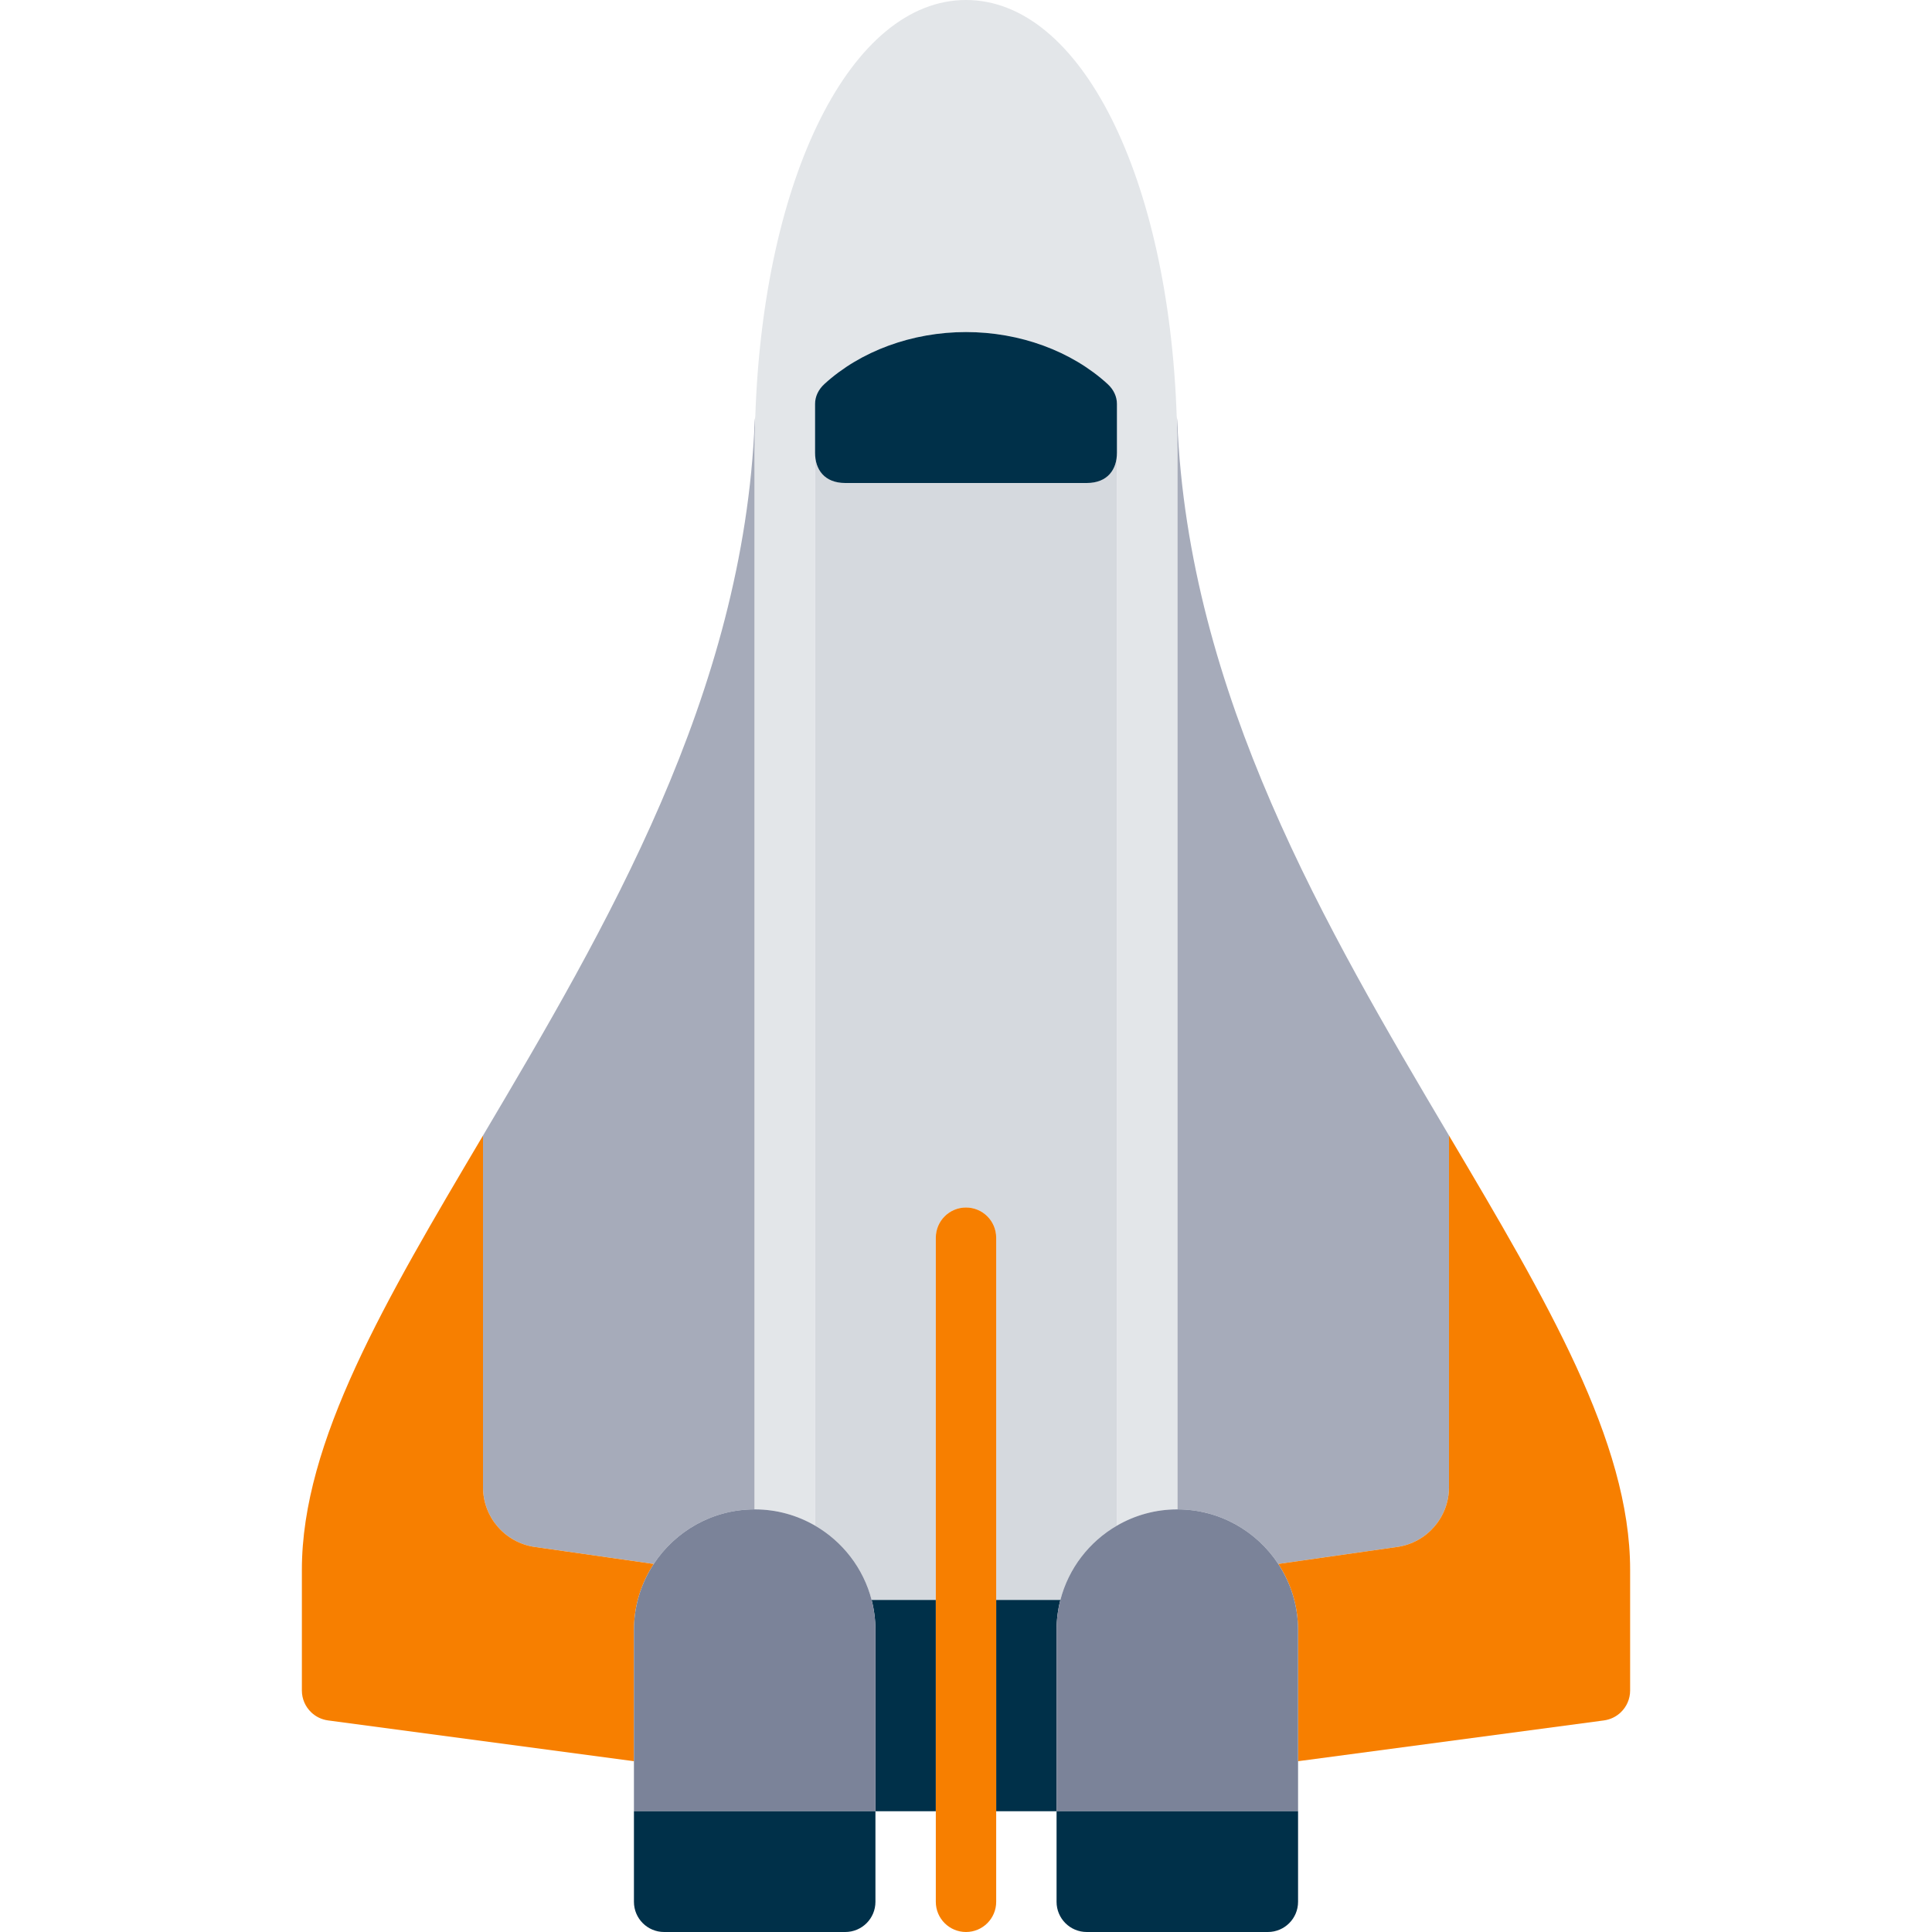
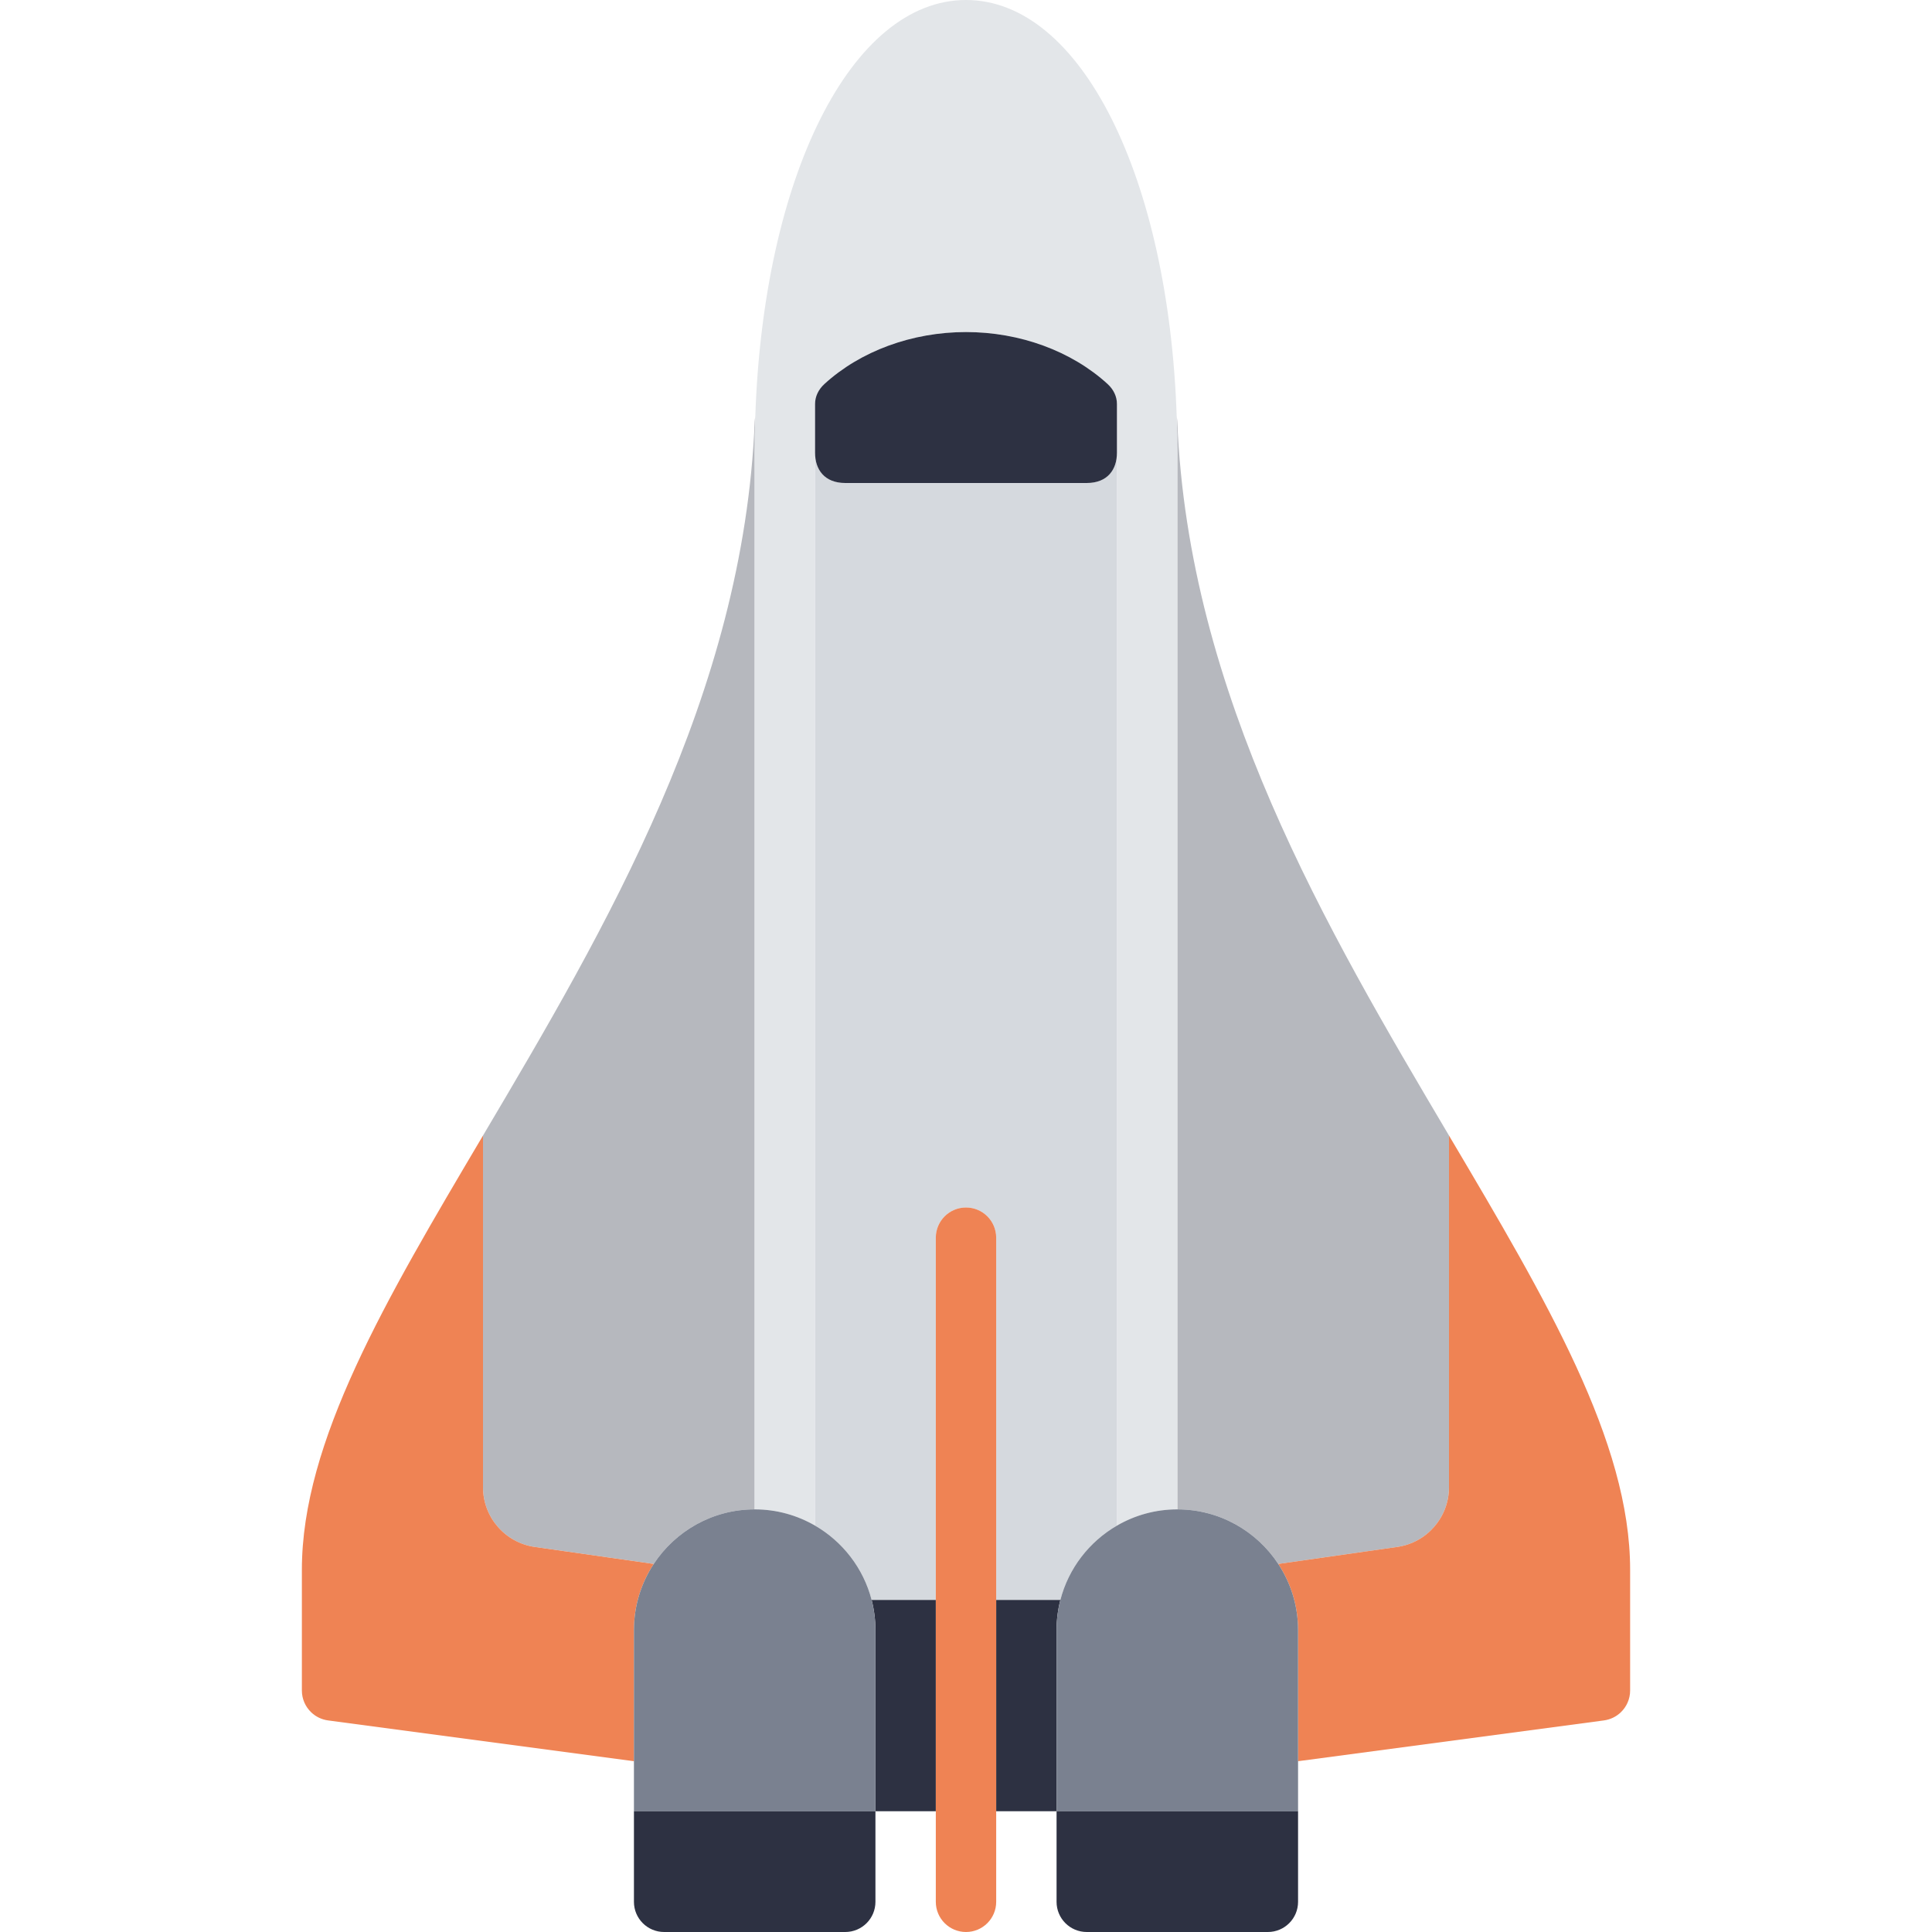
<svg xmlns="http://www.w3.org/2000/svg" version="1.1" id="Capa_1" x="0px" y="0px" viewBox="0 0 512 512" style="enable-background:new 0 0 512 512;" xml:space="preserve" width="512px" height="512px" class="">
  <g>
    <g>
-       <path style="fill:#A6ABBA" d="M141.737,409.962l31.514,4.502C178.976,405.761,188.824,400,200,400V120   c0-3.228,0.054-6.418,0.159-9.567c-0.081,0.405-0.134,0.82-0.152,1.243c-2.931,72.392-39.581,134.471-72.008,189.258v93.189   C128,402.085,133.855,408.835,141.737,409.962z" data-original="#B6B8BE" class="" data-old_color="#A0AAC3" />
-       <path style="fill:#A6ABBA" d="M80,448c0,2.254,0.939,4.313,2.469,5.778c-1.53-1.465-2.469-3.525-2.469-5.782V448z" data-original="#B6B8BE" class="" data-old_color="#A0AAC3" />
-       <path style="fill:#F77F00" d="M173.251,414.464l-31.514-4.502c-7.882-1.126-13.737-7.877-13.737-15.839v-93.189l0,0   c-0.067,0.114-0.136,0.23-0.203,0.344C102.148,344.613,80,382.043,80,416v31.997c0,2.256,0.939,4.316,2.469,5.782   c1.19,1.14,2.737,1.919,4.476,2.151L168,466.736V432C168,425.529,169.936,419.504,173.251,414.464z" data-original="#FF4F19" class="" data-old_color="#FF4F19" />
-       <path style="fill:#A6ABBA" d="M432,448v-0.003c0,2.256-0.939,4.316-2.469,5.782C431.06,452.313,432,450.254,432,448z" data-original="#B6B8BE" class="" data-old_color="#A0AAC3" />
-       <path style="fill:#A6ABBA" d="M312,400c11.176,0,21.024,5.761,26.749,14.464l31.514-4.502c7.882-1.126,13.737-7.877,13.737-15.839   v-93.189c-32.427-54.787-69.076-116.866-72.008-189.258c-0.017-0.423-0.071-0.838-0.152-1.243c0.106,3.149,0.159,6.339,0.159,9.567   V400z" data-original="#B6B8BE" class="" data-old_color="#A0AAC3" />
-       <path style="fill:#F77F00" d="M384.203,301.277c-0.067-0.114-0.136-0.23-0.203-0.344l0,0v93.189   c0,7.962-5.855,14.713-13.737,15.839l-31.514,4.502C342.064,419.504,344,425.529,344,432v34.736l81.055-10.807   c1.74-0.232,3.286-1.012,4.476-2.151c1.53-1.465,2.469-3.525,2.469-5.782V416C432,382.043,409.851,344.613,384.203,301.277z" data-original="#FF4F19" class="" data-old_color="#FF4F19" />
-       <path style="fill:#E3E6E9" d="M200,400c5.827,0,11.29,1.572,16,4.304V120v-12.965c0-1.938,0.879-3.809,2.471-5.266   C228.041,93.02,241.722,88,256,88s27.959,5.02,37.529,13.77c1.592,1.457,2.471,3.328,2.471,5.266V120v284.304   c4.71-2.732,10.173-4.304,16-4.304V120c0-3.228-0.054-6.418-0.159-9.567C309.71,46.836,286.415,0,256,0   s-53.71,46.836-55.841,110.433C200.054,113.582,200,116.772,200,120V400z" data-original="#E3E6E9" class="" />
-       <path style="fill:#D5D9DE" d="M288,128h-64c-5.527,0-8-3.582-8-8v284.304c7.323,4.247,12.821,11.306,14.988,19.696H248v-96   c0-4.418,3.578-8,8-8s8,3.582,8,8v96h17.012c2.167-8.39,7.664-15.449,14.988-19.696V120C296,124.418,293.527,128,288,128z" data-original="#D5D9DE" class="" />
-       <path style="fill:#003049" d="M281.012,424H264v56h16v-48C280,429.238,280.352,426.558,281.012,424z" data-original="#5C546A" class="" data-old_color="#5C546A" />
-       <path style="fill:#003049" d="M230.987,424c0.661,2.558,1.012,5.238,1.012,8v48h16v-56H230.987z" data-original="#5C546A" class="" data-old_color="#5C546A" />
-       <path style="fill:#7B8399" d="M230.987,424c-2.167-8.39-7.664-15.449-14.988-19.696c-4.71-2.732-10.173-4.304-16-4.304   c-11.176,0-21.024,5.761-26.749,14.464C169.936,419.504,168,425.529,168,432v34.736V480h40h16h8v-48   C232,429.238,231.648,426.558,230.987,424z" data-original="#888693" class="" data-old_color="#0044FF" />
-       <path style="fill:#F77F00" d="M264,328c0-4.418-3.578-8-8-8s-8,3.582-8,8v96v56v24c0,4.418,3.578,8,8,8s8-3.582,8-8v-24v-56V328z" data-original="#E5001E" class="active-path" data-old_color="#D62828" />
-       <path style="fill:#003049" d="M224,128h64c5.527,0,8-3.582,8-8v-12.965c0-1.938-0.879-3.809-2.471-5.266   C283.959,93.02,270.277,88,256,88s-27.959,5.02-37.529,13.77c-1.592,1.457-2.471,3.328-2.471,5.266V120   C216,124.418,218.472,128,224,128z" data-original="#5C546A" class="" data-old_color="#5C546A" />
-       <path style="fill:#003049" d="M208,480h-40v24c0,4.418,3.578,8,8,8h48c4.422,0,8-3.582,8-8v-24h-8H208z" data-original="#5C546A" class="" data-old_color="#5C546A" />
-       <path style="fill:#7B8399" d="M344,432c0-6.471-1.936-12.496-5.251-17.536C333.024,405.761,323.176,400,312,400   c-5.827,0-11.29,1.572-16,4.304c-7.323,4.247-12.821,11.306-14.988,19.696c-0.661,2.558-1.012,5.238-1.012,8v48h8h16h40v-13.263   V432z" data-original="#888693" class="" data-old_color="#0044FF" />
-       <path style="fill:#003049" d="M288,480h-8v24c0,4.418,3.578,8,8,8h48c4.422,0,8-3.582,8-8v-24h-40H288z" data-original="#5C546A" class="" data-old_color="#5C546A" />
+       <path style="fill:#B6B8BE" d="M141.737,409.962l31.514,4.502C178.976,405.761,188.824,400,200,400V120   c0-3.228,0.054-6.418,0.159-9.567c-0.081,0.405-0.134,0.82-0.152,1.243c-2.931,72.392-39.581,134.471-72.008,189.258v93.189   C128,402.085,133.855,408.835,141.737,409.962z" data-original="#B6B8BE" class="active-path" data-old_color="#BFC0C0" />
+       <path style="fill:#B6B8BE" d="M80,448c0,2.254,0.939,4.313,2.469,5.778c-1.53-1.465-2.469-3.525-2.469-5.782V448z" data-original="#B6B8BE" class="active-path" data-old_color="#BFC0C0" />
+       <path style="fill:#EF8354" d="M173.251,414.464l-31.514-4.502c-7.882-1.126-13.737-7.877-13.737-15.839v-93.189l0,0   c-0.067,0.114-0.136,0.23-0.203,0.344C102.148,344.613,80,382.043,80,416v31.997c0,2.256,0.939,4.316,2.469,5.782   c1.19,1.14,2.737,1.919,4.476,2.151L168,466.736V432C168,425.529,169.936,419.504,173.251,414.464z" data-original="#FF4F19" class="" data-old_color="#ef8354" />
+       <path style="fill:#B6B8BE" d="M432,448v-0.003c0,2.256-0.939,4.316-2.469,5.782C431.06,452.313,432,450.254,432,448z" data-original="#B6B8BE" class="active-path" data-old_color="#BFC0C0" />
+       <path style="fill:#B6B8BE" d="M312,400c11.176,0,21.024,5.761,26.749,14.464l31.514-4.502c7.882-1.126,13.737-7.877,13.737-15.839   v-93.189c-32.427-54.787-69.076-116.866-72.008-189.258c-0.017-0.423-0.071-0.838-0.152-1.243c0.106,3.149,0.159,6.339,0.159,9.567   V400z" data-original="#B6B8BE" class="active-path" data-old_color="#BFC0C0" />
+       <path style="fill:#EF8354" d="M384.203,301.277c-0.067-0.114-0.136-0.23-0.203-0.344l0,0v93.189   c0,7.962-5.855,14.713-13.737,15.839l-31.514,4.502C342.064,419.504,344,425.529,344,432v34.736l81.055-10.807   c1.74-0.232,3.286-1.012,4.476-2.151c1.53-1.465,2.469-3.525,2.469-5.782V416C432,382.043,409.851,344.613,384.203,301.277z" data-original="#FF4F19" class="" data-old_color="#ef8354" />
+       <path style="fill:#E3E6E9;" d="M200,400c5.827,0,11.29,1.572,16,4.304V120v-12.965c0-1.938,0.879-3.809,2.471-5.266   C228.041,93.02,241.722,88,256,88s27.959,5.02,37.529,13.77c1.592,1.457,2.471,3.328,2.471,5.266V120v284.304   c4.71-2.732,10.173-4.304,16-4.304V120c0-3.228-0.054-6.418-0.159-9.567C309.71,46.836,286.415,0,256,0   s-53.71,46.836-55.841,110.433C200.054,113.582,200,116.772,200,120V400z" data-original="#E3E6E9" class="" />
+       <path style="fill:#D5D9DE;" d="M288,128h-64c-5.527,0-8-3.582-8-8v284.304c7.323,4.247,12.821,11.306,14.988,19.696H248v-96   c0-4.418,3.578-8,8-8s8,3.582,8,8v96h17.012c2.167-8.39,7.664-15.449,14.988-19.696V120C296,124.418,293.527,128,288,128z" data-original="#D5D9DE" class="" />
+       <path style="fill:#2D3142" d="M281.012,424H264v56h16v-48C280,429.238,280.352,426.558,281.012,424z" data-original="#5C546A" class="" data-old_color="#2d3142" />
+       <path style="fill:#2D3142" d="M230.987,424c0.661,2.558,1.012,5.238,1.012,8v48h16v-56H230.987z" data-original="#5C546A" class="" data-old_color="#2d3142" />
+       <path style="fill:#7A8190" d="M230.987,424c-2.167-8.39-7.664-15.449-14.988-19.696c-4.71-2.732-10.173-4.304-16-4.304   c-11.176,0-21.024,5.761-26.749,14.464C169.936,419.504,168,425.529,168,432v34.736V480h40h16h8v-48   C232,429.238,231.648,426.558,230.987,424z" data-original="#888693" class="" data-old_color="#858A95" />
+       <path style="fill:#EF8354" d="M264,328c0-4.418-3.578-8-8-8s-8,3.582-8,8v96v56v24c0,4.418,3.578,8,8,8s8-3.582,8-8v-24v-56V328z" data-original="#E5001E" class="" data-old_color="#ef8354" />
+       <path style="fill:#2D3142" d="M224,128h64c5.527,0,8-3.582,8-8v-12.965c0-1.938-0.879-3.809-2.471-5.266   C283.959,93.02,270.277,88,256,88s-27.959,5.02-37.529,13.77c-1.592,1.457-2.471,3.328-2.471,5.266V120   C216,124.418,218.472,128,224,128z" data-original="#5C546A" class="" data-old_color="#2d3142" />
+       <path style="fill:#2D3142" d="M208,480h-40v24c0,4.418,3.578,8,8,8h48c4.422,0,8-3.582,8-8v-24h-8H208z" data-original="#5C546A" class="" data-old_color="#2d3142" />
+       <path style="fill:#7A8190" d="M344,432c0-6.471-1.936-12.496-5.251-17.536C333.024,405.761,323.176,400,312,400   c-5.827,0-11.29,1.572-16,4.304c-7.323,4.247-12.821,11.306-14.988,19.696c-0.661,2.558-1.012,5.238-1.012,8v48h8h16h40v-13.263   V432z" data-original="#888693" class="" data-old_color="#858A95" />
+       <path style="fill:#2D3142" d="M288,480h-8v24c0,4.418,3.578,8,8,8h48c4.422,0,8-3.582,8-8v-24h-40H288z" data-original="#5C546A" class="" data-old_color="#2d3142" />
    </g>
  </g>
</svg>
